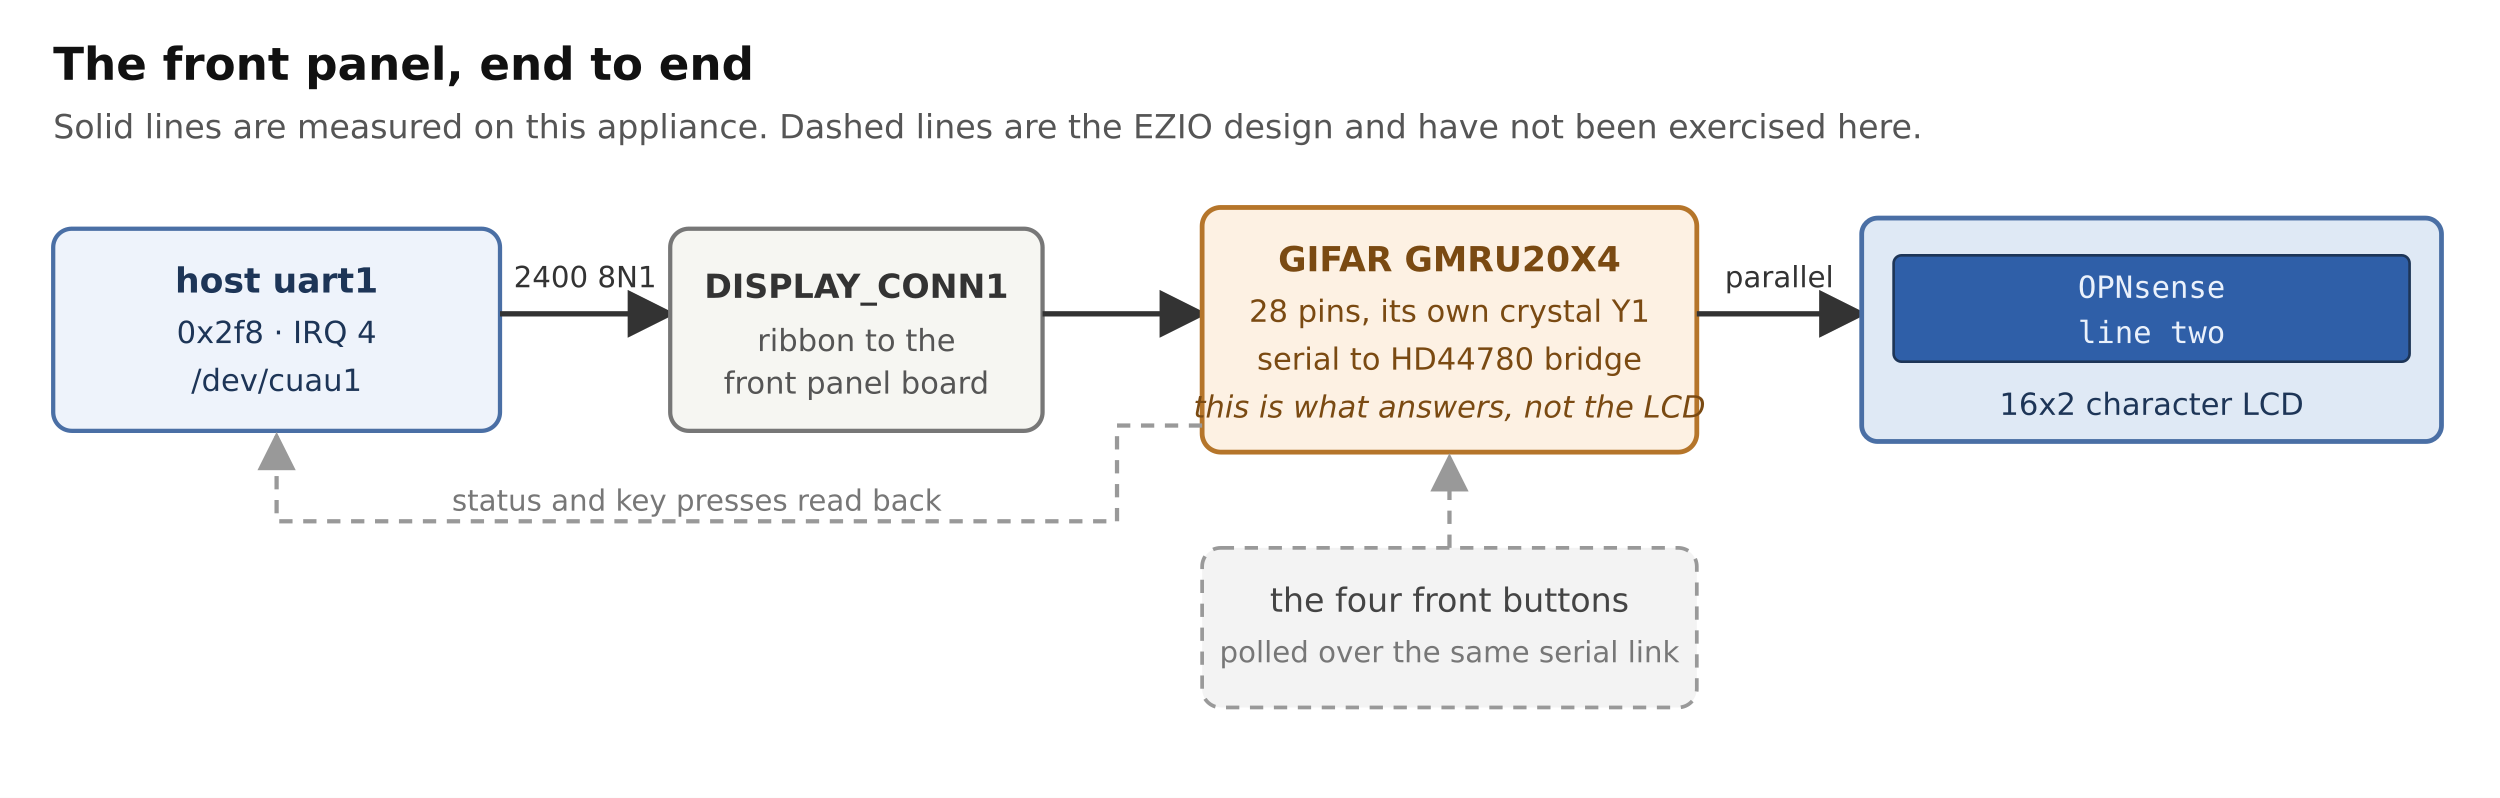
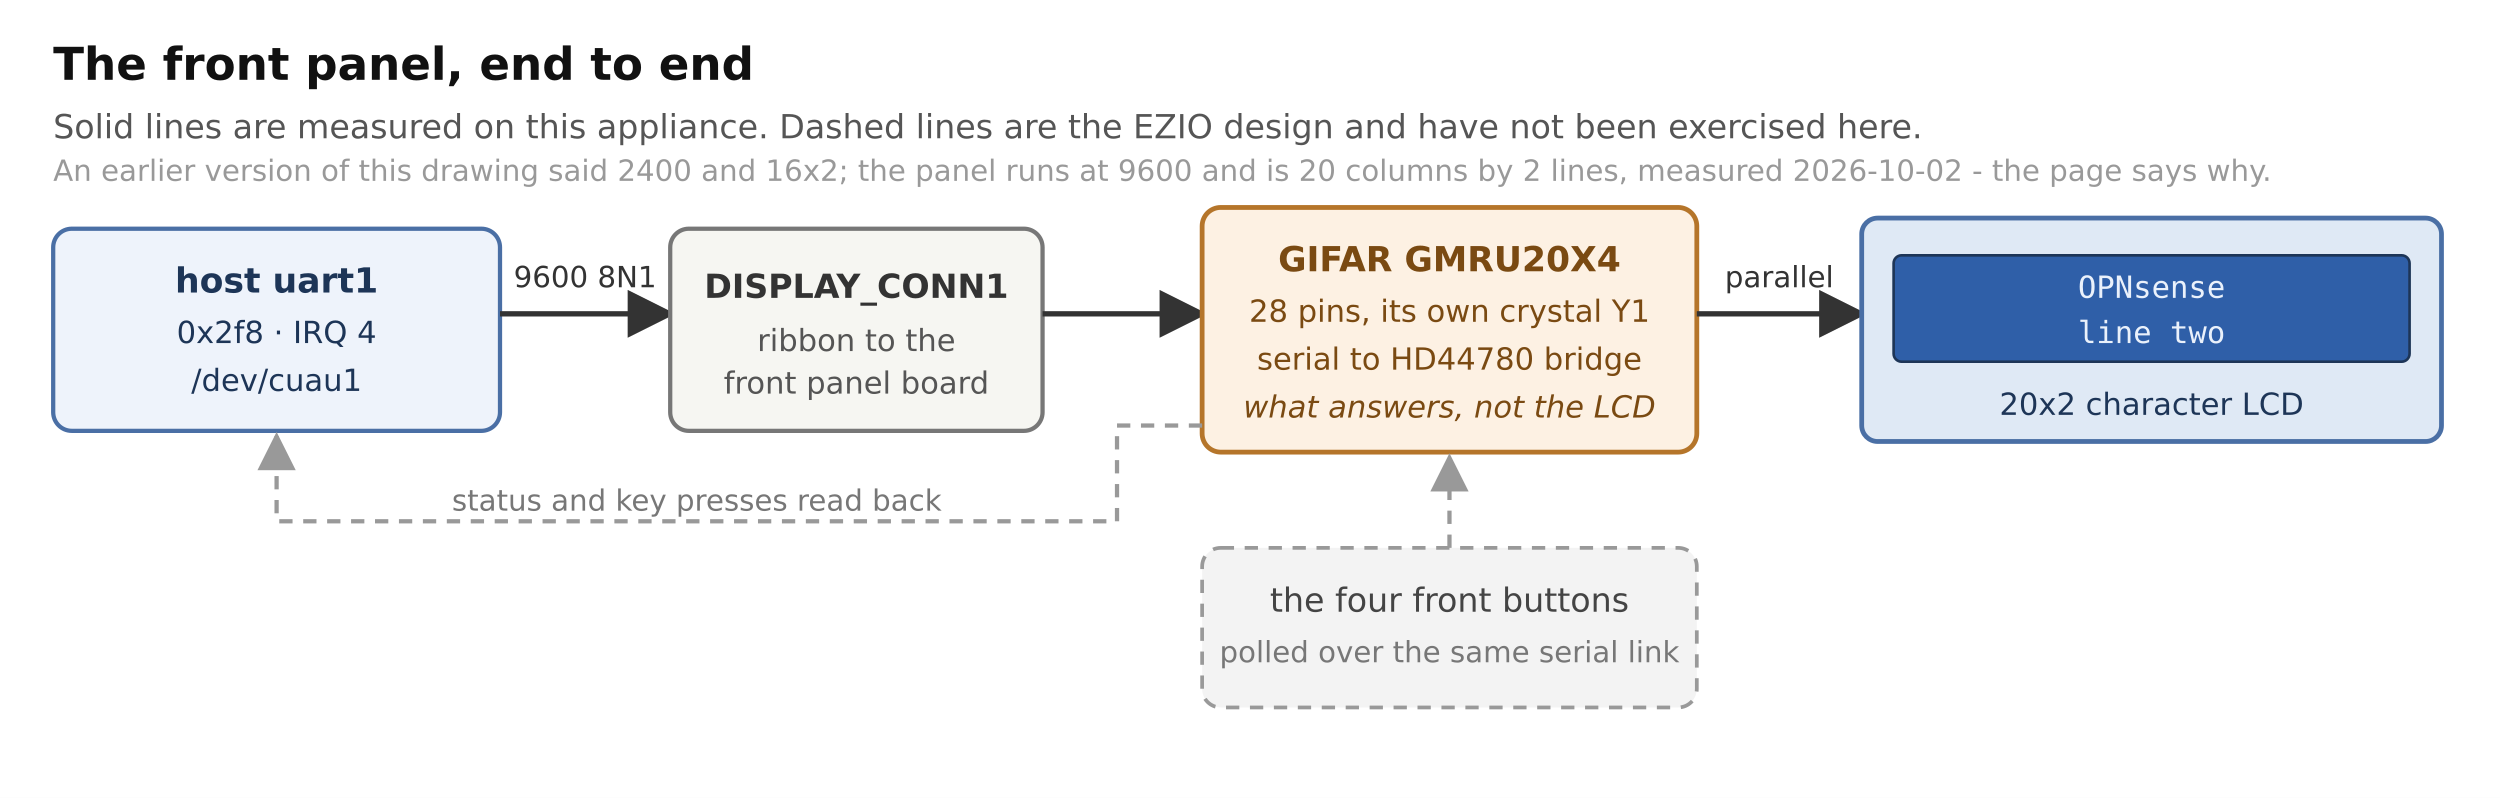
<svg xmlns="http://www.w3.org/2000/svg" viewBox="0 0 940 300" width="940" height="300" font-family="DejaVu Sans, Verdana, sans-serif">
  <rect x="0" y="0" width="940" height="300" fill="#ffffff" />
  <text x="20" y="30" font-size="17" font-weight="bold" fill="#111">The front panel, end to end</text>
  <text x="20" y="52" font-size="12.5" fill="#555">Solid lines are measured on this appliance. Dashed lines are the EZIO design and have not been exercised here.</text>
+   <text x="20" y="68" font-size="11" fill="#999">An earlier version of this drawing said 2400 and 16x2; the panel runs at 9600 and is 20 columns by 2 lines, measured 2026-10-02 - the page says why.</text>
  <rect x="20" y="86" width="168" height="76" rx="7" fill="#eef3fb" stroke="#4a6fa5" stroke-width="1.6" />
  <text x="104" y="110" font-size="13" font-weight="bold" fill="#1d3557" text-anchor="middle">host uart1</text>
  <text x="104" y="129" font-size="11.5" fill="#1d3557" text-anchor="middle">0x2f8 · IRQ 4</text>
  <text x="104" y="147" font-size="11.5" fill="#1d3557" text-anchor="middle">/dev/cuau1</text>
  <line x1="188" y1="118" x2="252" y2="118" stroke="#333" stroke-width="2" marker-end="url(#a)" />
-   <text x="220" y="108" font-size="11" fill="#333" text-anchor="middle">2400 8N1</text>
+   <text x="220" y="108" font-size="11" fill="#333" text-anchor="middle">9600 8N1</text>
  <rect x="252" y="86" width="140" height="76" rx="7" fill="#f6f6f2" stroke="#777" stroke-width="1.6" />
  <text x="322" y="112" font-size="12.5" font-weight="bold" fill="#333" text-anchor="middle">DISPLAY_CONN1</text>
  <text x="322" y="132" font-size="11.5" fill="#555" text-anchor="middle">ribbon to the</text>
  <text x="322" y="148" font-size="11.5" fill="#555" text-anchor="middle">front panel board</text>
  <line x1="392" y1="118" x2="452" y2="118" stroke="#333" stroke-width="2" marker-end="url(#a)" />
  <rect x="452" y="78" width="186" height="92" rx="7" fill="#fdf1e3" stroke="#b5752a" stroke-width="1.8" />
  <text x="545" y="102" font-size="13" font-weight="bold" fill="#7a4a12" text-anchor="middle">GIFAR GMRU20X4</text>
  <text x="545" y="121" font-size="11.5" fill="#7a4a12" text-anchor="middle">28 pins, its own crystal Y1</text>
  <text x="545" y="139" font-size="11.5" fill="#7a4a12" text-anchor="middle">serial to HD44780 bridge</text>
-   <text x="545" y="157" font-size="11.5" font-style="italic" fill="#7a4a12" text-anchor="middle">this is what answers, not the LCD</text>
+   <text x="545" y="157" font-size="11.5" font-style="italic" fill="#7a4a12" text-anchor="middle">what answers, not the LCD</text>
  <line x1="638" y1="118" x2="700" y2="118" stroke="#333" stroke-width="2" marker-end="url(#a)" />
  <text x="669" y="108" font-size="11" fill="#333" text-anchor="middle">parallel</text>
  <rect x="700" y="82" width="218" height="84" rx="6" fill="#dfe9f5" stroke="#4a6fa5" stroke-width="1.8" />
  <rect x="712" y="96" width="194" height="40" rx="3" fill="#2f5fa8" stroke="#1d3557" stroke-width="1" />
  <text x="809" y="112" font-size="11.5" fill="#eaf1fb" text-anchor="middle" font-family="DejaVu Sans Mono, monospace">OPNsense</text>
  <text x="809" y="129" font-size="11.5" fill="#eaf1fb" text-anchor="middle" font-family="DejaVu Sans Mono, monospace">line two</text>
-   <text x="809" y="156" font-size="11.5" fill="#1d3557" text-anchor="middle">16x2 character LCD</text>
+   <text x="809" y="156" font-size="11.5" fill="#1d3557" text-anchor="middle">20x2 character LCD</text>
  <rect x="452" y="206" width="186" height="60" rx="7" fill="#f3f3f3" stroke="#999" stroke-width="1.4" stroke-dasharray="5 4" />
  <text x="545" y="230" font-size="12.5" fill="#444" text-anchor="middle">the four front buttons</text>
  <text x="545" y="249" font-size="11" fill="#777" text-anchor="middle">polled over the same serial link</text>
  <line x1="545" y1="206" x2="545" y2="172" stroke="#999" stroke-width="1.6" stroke-dasharray="5 4" marker-end="url(#b)" />
  <path d="M452 160 L420 160 L420 196 L104 196 L104 164" fill="none" stroke="#999" stroke-width="1.6" stroke-dasharray="5 4" marker-end="url(#b)" />
  <text x="262" y="192" font-size="11" fill="#777" text-anchor="middle">status and key presses read back</text>
  <defs>
    <marker id="a" markerWidth="9" markerHeight="9" refX="8" refY="4.5" orient="auto">
      <path d="M0,0 L9,4.5 L0,9 z" fill="#333" />
    </marker>
    <marker id="b" markerWidth="9" markerHeight="9" refX="8" refY="4.5" orient="auto">
      <path d="M0,0 L9,4.5 L0,9 z" fill="#999" />
    </marker>
  </defs>
</svg>
